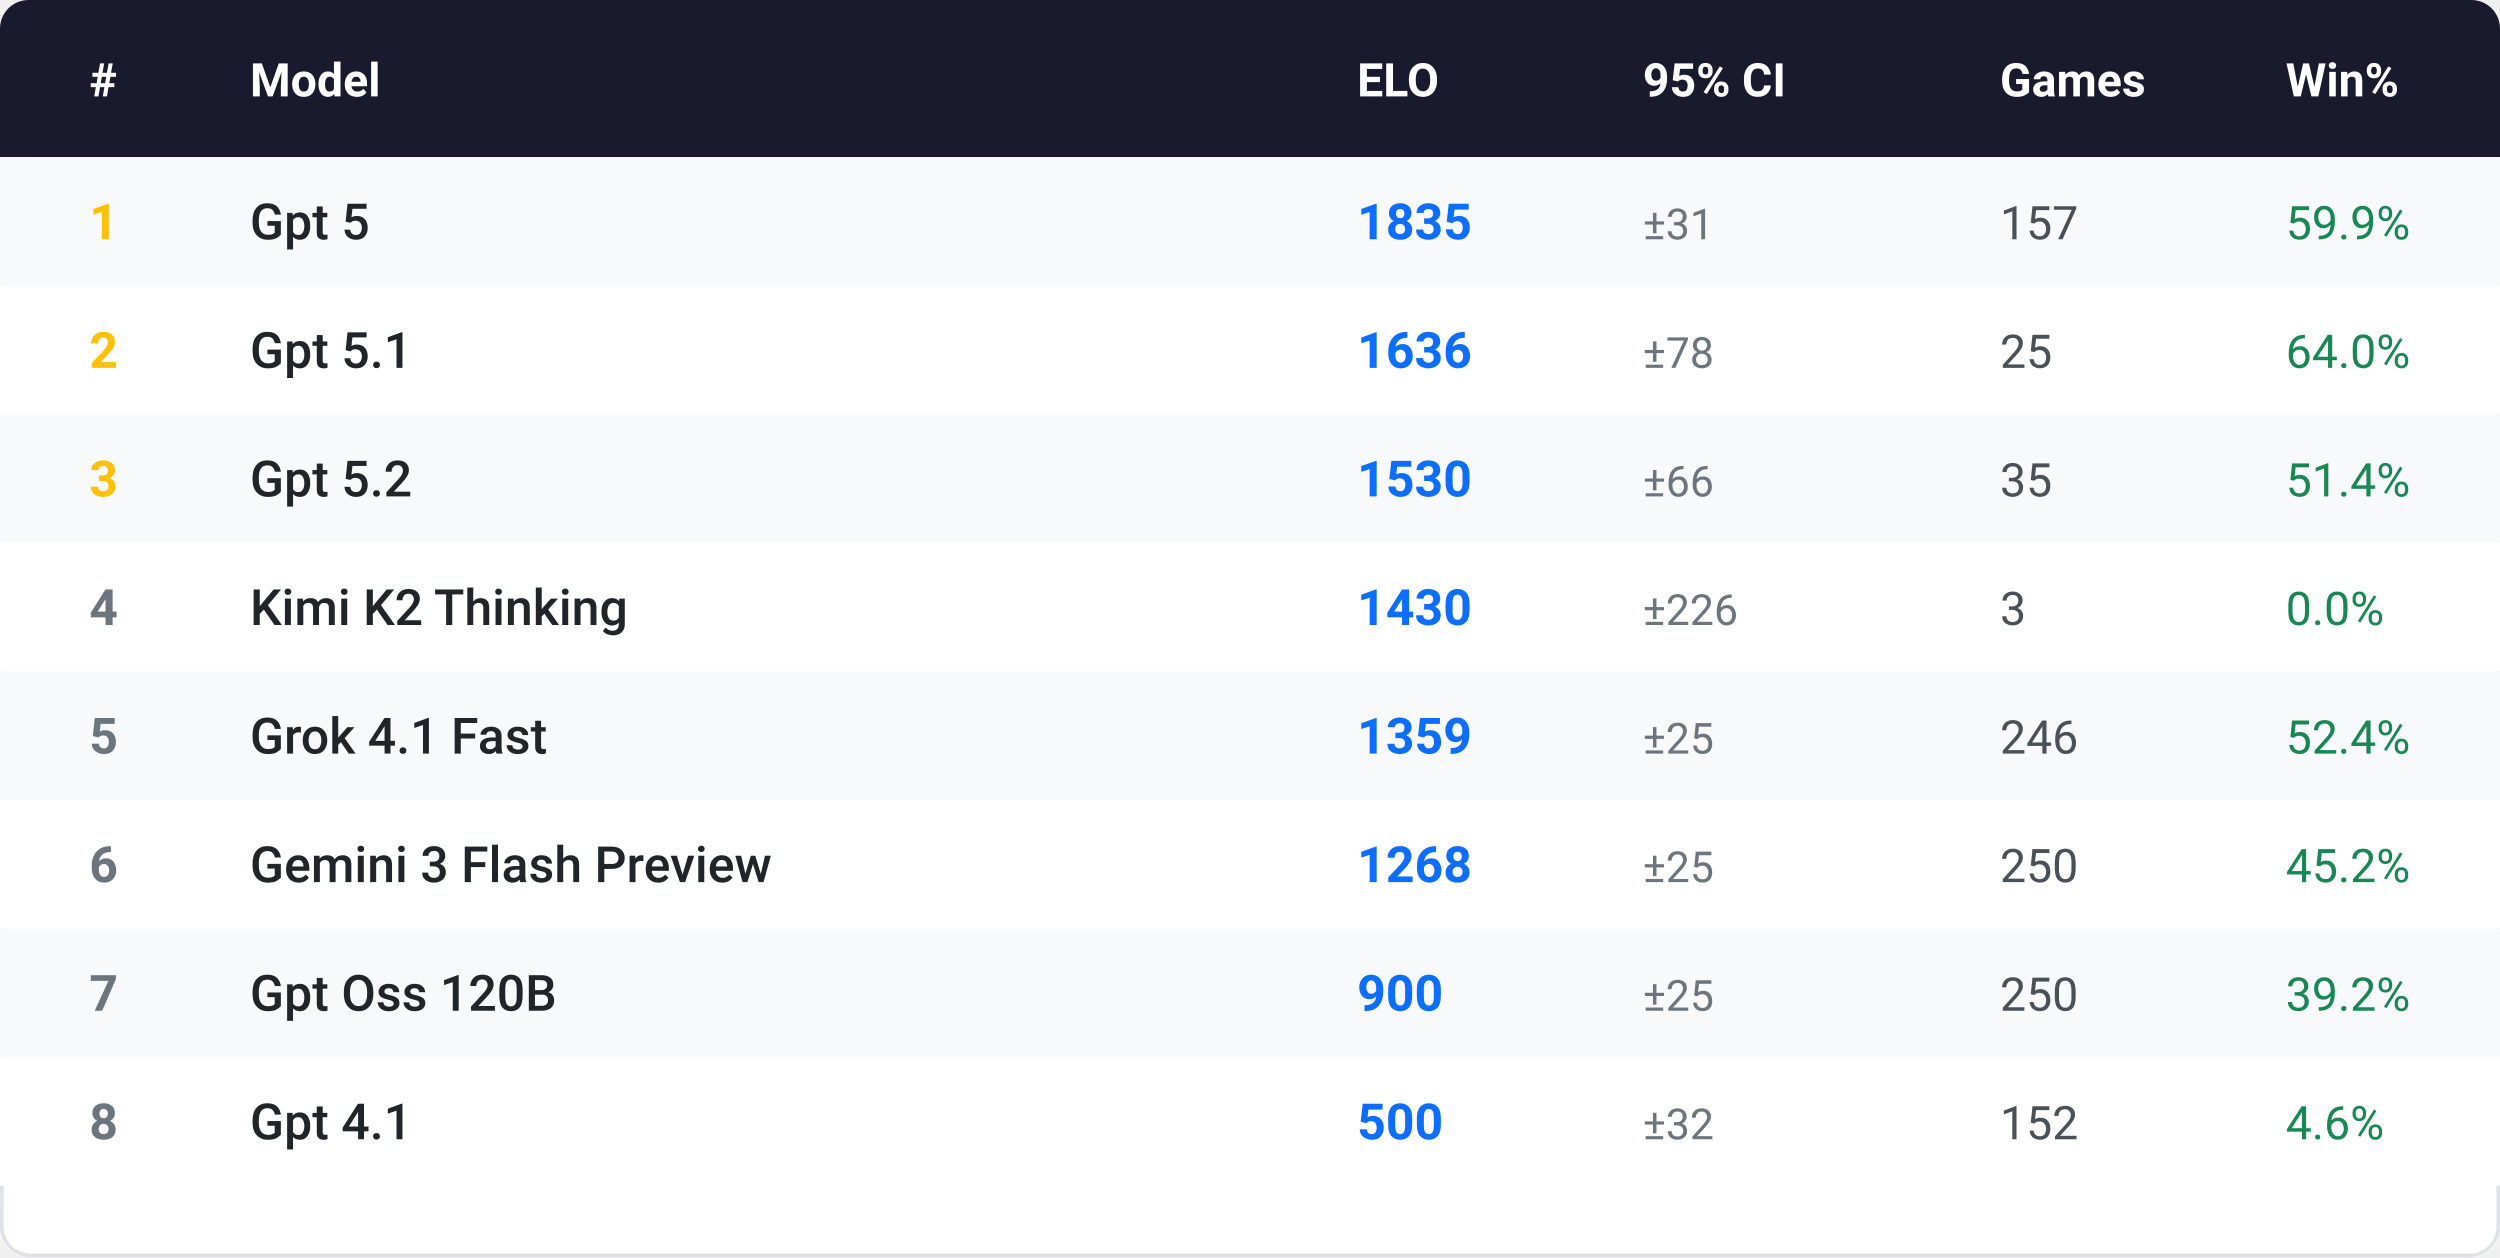
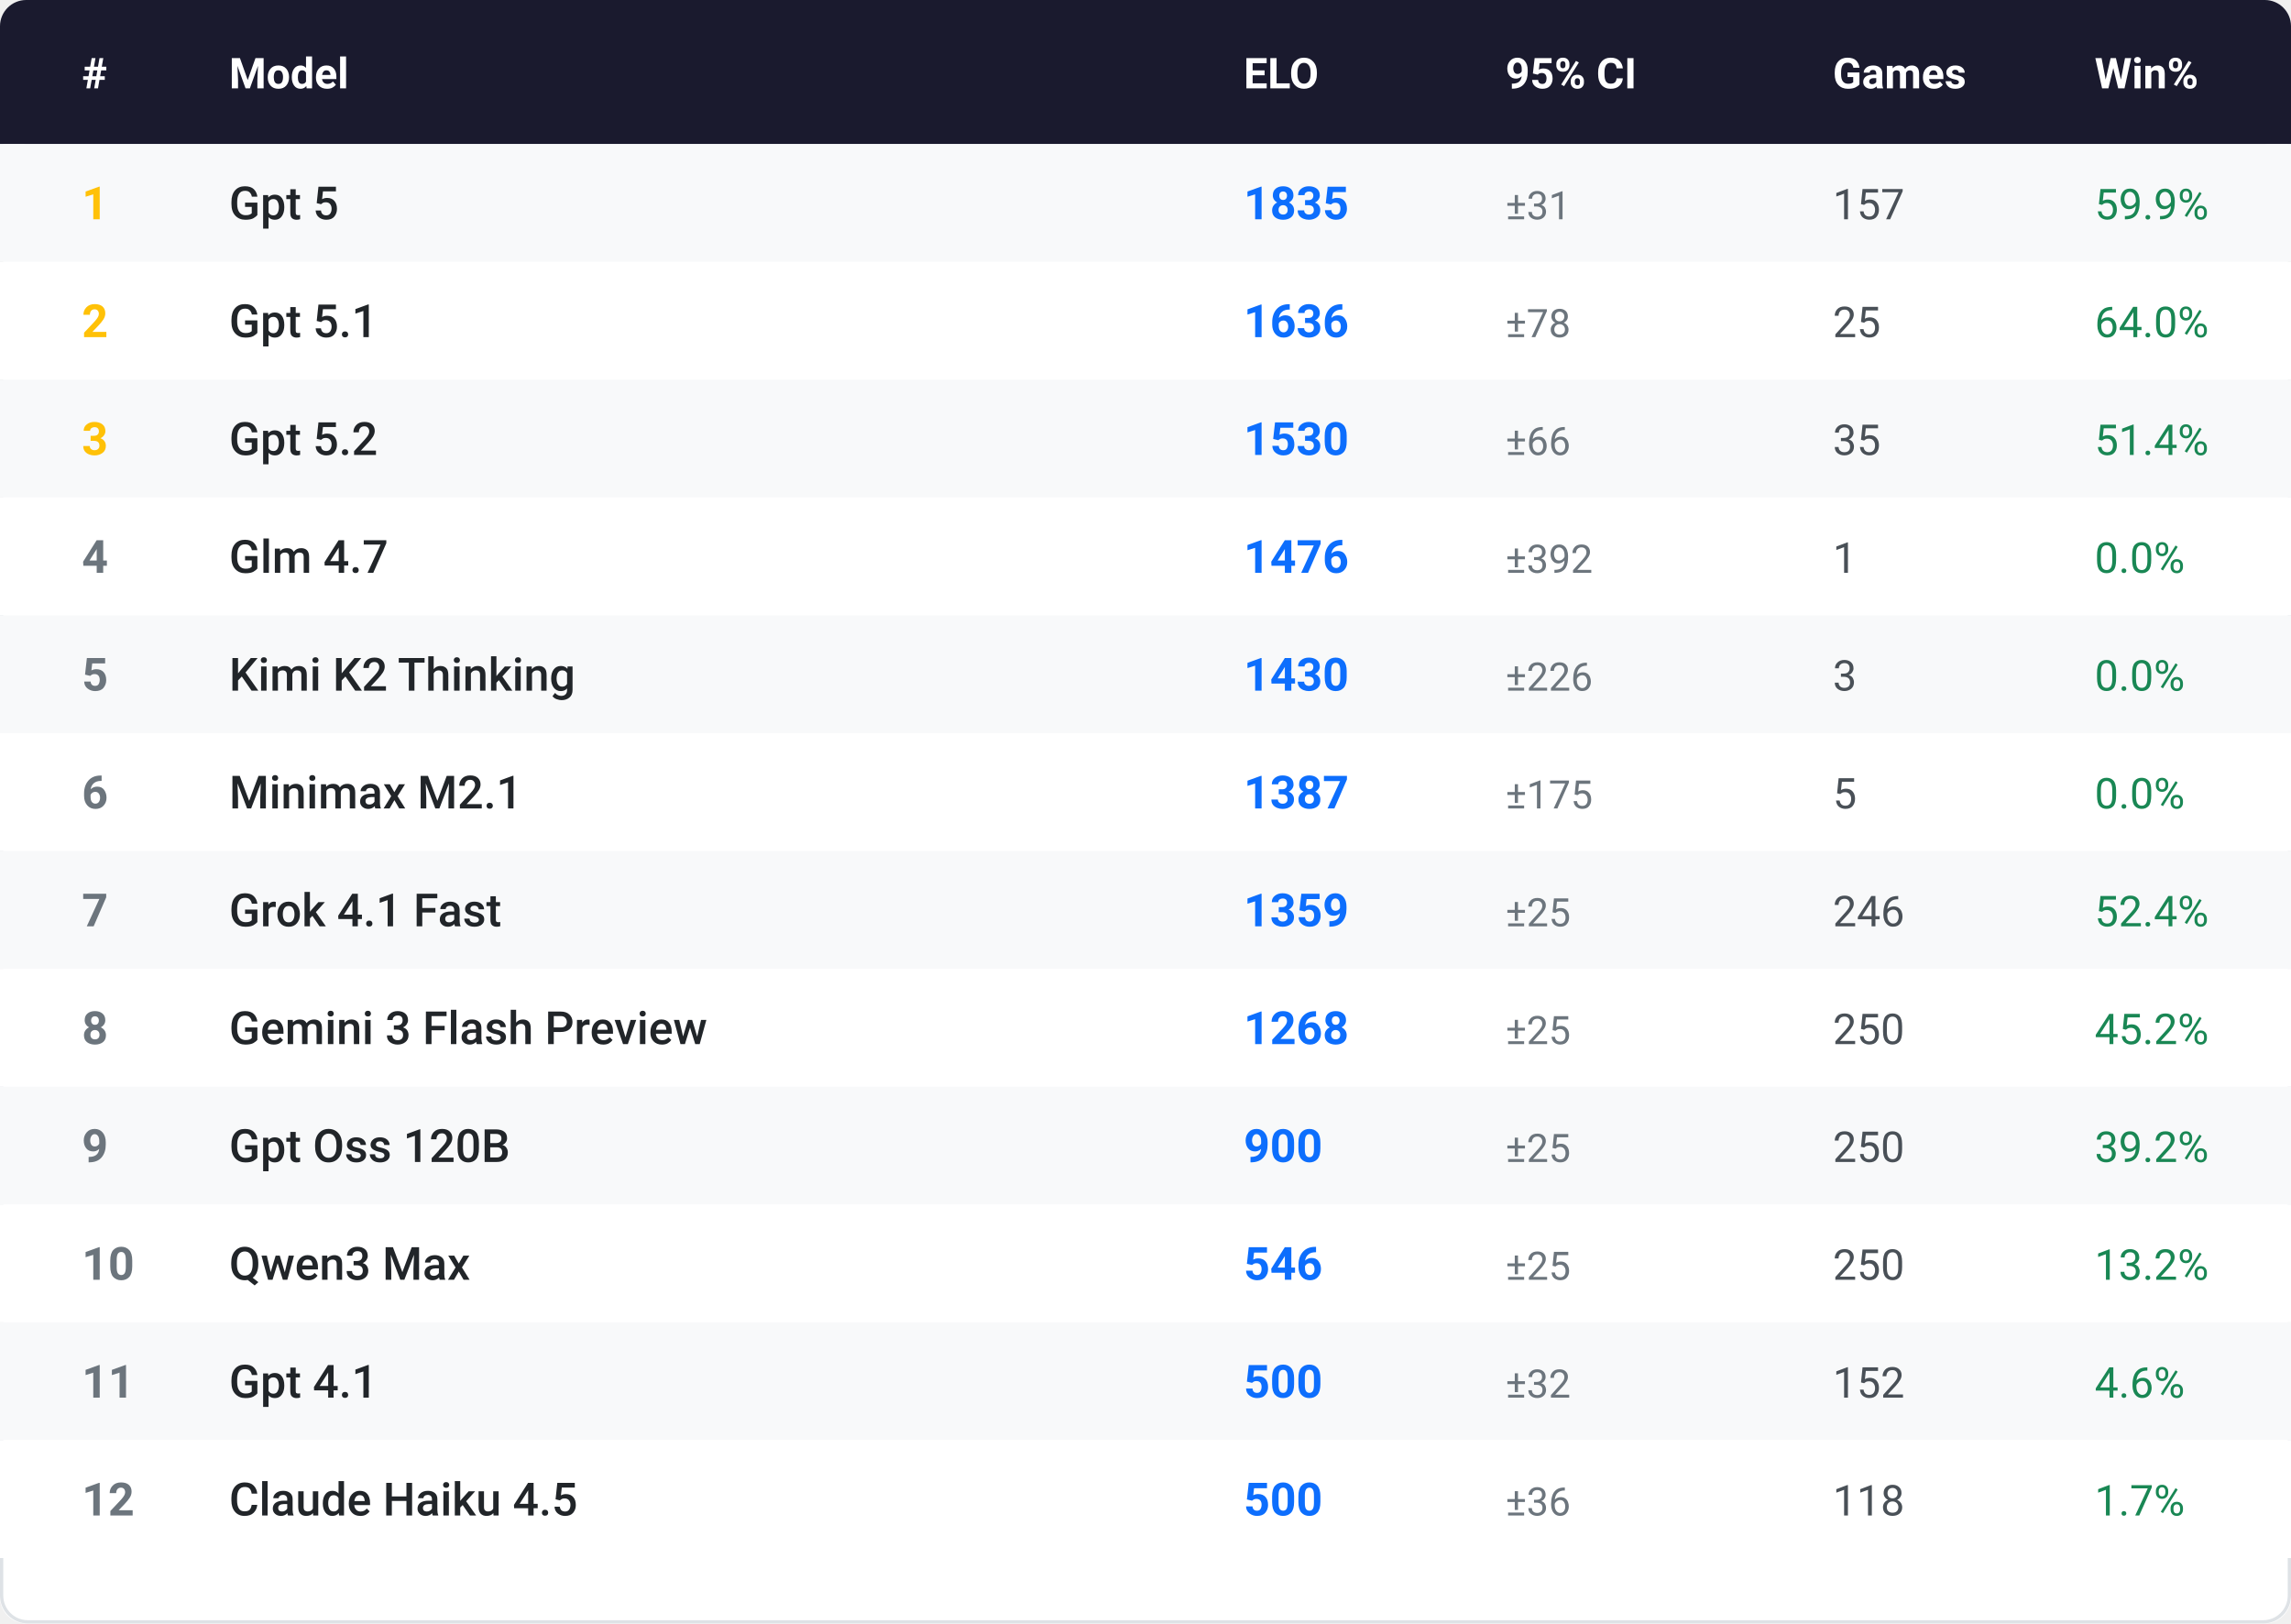
- <svg xmlns="http://www.w3.org/2000/svg" width="700" height="352" viewBox="0 0 700 352">
+ <svg xmlns="http://www.w3.org/2000/svg" width="700" height="496" viewBox="0 0 700 496">
  <defs>
    <style>
      .bg { fill: #ffffff; }
      .header-bg { fill: #1a1a2e; }
      .row-even { fill: #f8f9fa; }
      .row-odd { fill: #ffffff; }
      .header-text { font-family: -apple-system, BlinkMacSystemFont, 'Segoe UI', Roboto, Arial, sans-serif; font-size: 13px; font-weight: 600; fill: #ffffff; }
      .rank { font-family: -apple-system, BlinkMacSystemFont, 'Segoe UI', Roboto, Arial, sans-serif; font-size: 14px; font-weight: 700; fill: #6c757d; }
      .rank-top { fill: #ffc107; }
      .model { font-family: -apple-system, BlinkMacSystemFont, 'Segoe UI', Roboto, Arial, sans-serif; font-size: 14px; font-weight: 500; fill: #212529; }
      .elo { font-family: -apple-system, BlinkMacSystemFont, 'Segoe UI', Roboto, Arial, sans-serif; font-size: 14px; font-weight: 700; fill: #0d6efd; }
      .ci { font-family: -apple-system, BlinkMacSystemFont, 'Segoe UI', Roboto, Arial, sans-serif; font-size: 12px; fill: #6c757d; }
      .games { font-family: -apple-system, BlinkMacSystemFont, 'Segoe UI', Roboto, Arial, sans-serif; font-size: 13px; fill: #495057; }
      .winrate { font-family: -apple-system, BlinkMacSystemFont, 'Segoe UI', Roboto, Arial, sans-serif; font-size: 13px; fill: #198754; }
      .border { stroke: #dee2e6; stroke-width: 1; fill: none; }
    </style>
  </defs>
-   <rect class="bg" width="700" height="352" rx="8" />
-   <rect class="border" x="0.5" y="0.5" width="699" height="351" rx="8" />
+   <rect class="bg" width="700" height="496" rx="8" />
+   <rect class="border" x="0.5" y="0.5" width="699" height="495" rx="8" />
  <rect class="header-bg" width="700" height="44" rx="8" />
  <rect class="header-bg" y="8" width="700" height="36" />
  <text x="25" y="27.0" class="header-text">#</text>
  <text x="70" y="27.0" class="header-text">Model</text>
  <text x="380" y="27.0" class="header-text">ELO</text>
  <text x="460" y="27.0" class="header-text">95% CI</text>
  <text x="560" y="27.0" class="header-text">Games</text>
  <text x="640" y="27.0" class="header-text">Win%</text>
  <rect class="row-even" y="44" width="700" height="36" />
  <text x="25" y="67.0" class="rank rank-top">1</text>
  <text x="70" y="67.0" class="model">Gpt 5</text>
  <text x="380" y="67.0" class="elo">1835</text>
  <text x="460" y="67.0" class="ci">±31</text>
  <text x="560" y="67.0" class="games">157</text>
  <text x="640" y="67.0" class="winrate">59.9%</text>
  <rect class="row-odd" y="80" width="700" height="36" />
  <text x="25" y="103.0" class="rank rank-top">2</text>
  <text x="70" y="103.0" class="model">Gpt 5.1</text>
  <text x="380" y="103.0" class="elo">1636</text>
  <text x="460" y="103.0" class="ci">±78</text>
  <text x="560" y="103.0" class="games">25</text>
  <text x="640" y="103.0" class="winrate">64.0%</text>
  <rect class="row-even" y="116" width="700" height="36" />
  <text x="25" y="139.0" class="rank rank-top">3</text>
  <text x="70" y="139.0" class="model">Gpt 5.2</text>
  <text x="380" y="139.0" class="elo">1530</text>
  <text x="460" y="139.0" class="ci">±66</text>
  <text x="560" y="139.0" class="games">35</text>
  <text x="640" y="139.0" class="winrate">51.4%</text>
  <rect class="row-odd" y="152" width="700" height="36" />
  <text x="25" y="175.0" class="rank">4</text>
-   <text x="70" y="175.0" class="model">Kimi K2 Thinking</text>
-   <text x="380" y="175.0" class="elo">1430</text>
-   <text x="460" y="175.0" class="ci">±226</text>
-   <text x="560" y="175.0" class="games">3</text>
+   <text x="70" y="175.0" class="model">Glm 4.7</text>
+   <text x="380" y="175.0" class="elo">1476</text>
+   <text x="460" y="175.0" class="ci">±392</text>
+   <text x="560" y="175.0" class="games">1</text>
  <text x="640" y="175.0" class="winrate">0.0%</text>
  <rect class="row-even" y="188" width="700" height="36" />
  <text x="25" y="211.0" class="rank">5</text>
-   <text x="70" y="211.0" class="model">Grok 4.1 Fast</text>
-   <text x="380" y="211.0" class="elo">1359</text>
-   <text x="460" y="211.0" class="ci">±25</text>
-   <text x="560" y="211.0" class="games">246</text>
-   <text x="640" y="211.0" class="winrate">52.4%</text>
+   <text x="70" y="211.0" class="model">Kimi K2 Thinking</text>
+   <text x="380" y="211.0" class="elo">1430</text>
+   <text x="460" y="211.0" class="ci">±226</text>
+   <text x="560" y="211.0" class="games">3</text>
+   <text x="640" y="211.0" class="winrate">0.0%</text>
  <rect class="row-odd" y="224" width="700" height="36" />
  <text x="25" y="247.0" class="rank">6</text>
-   <text x="70" y="247.0" class="model">Gemini 3 Flash Preview</text>
-   <text x="380" y="247.0" class="elo">1268</text>
-   <text x="460" y="247.0" class="ci">±25</text>
-   <text x="560" y="247.0" class="games">250</text>
-   <text x="640" y="247.0" class="winrate">45.2%</text>
+   <text x="70" y="247.0" class="model">Minimax M2.1</text>
+   <text x="380" y="247.0" class="elo">1387</text>
+   <text x="460" y="247.0" class="ci">±175</text>
+   <text x="560" y="247.0" class="games">5</text>
+   <text x="640" y="247.0" class="winrate">0.0%</text>
  <rect class="row-even" y="260" width="700" height="36" />
  <text x="25" y="283.0" class="rank">7</text>
-   <text x="70" y="283.0" class="model">Gpt Oss 120B</text>
-   <text x="380" y="283.0" class="elo">900</text>
+   <text x="70" y="283.0" class="model">Grok 4.1 Fast</text>
+   <text x="380" y="283.0" class="elo">1359</text>
  <text x="460" y="283.0" class="ci">±25</text>
-   <text x="560" y="283.0" class="games">250</text>
-   <text x="640" y="283.0" class="winrate">39.2%</text>
+   <text x="560" y="283.0" class="games">246</text>
+   <text x="640" y="283.0" class="winrate">52.4%</text>
  <rect class="row-odd" y="296" width="700" height="36" />
  <text x="25" y="319.0" class="rank">8</text>
-   <text x="70" y="319.0" class="model">Gpt 4.1</text>
-   <text x="380" y="319.0" class="elo">500</text>
-   <text x="460" y="319.0" class="ci">±32</text>
-   <text x="560" y="319.0" class="games">152</text>
-   <text x="640" y="319.0" class="winrate">4.6%</text>
+   <text x="70" y="319.0" class="model">Gemini 3 Flash Preview</text>
+   <text x="380" y="319.0" class="elo">1268</text>
+   <text x="460" y="319.0" class="ci">±25</text>
+   <text x="560" y="319.0" class="games">250</text>
+   <text x="640" y="319.0" class="winrate">45.2%</text>
+   <rect class="row-even" y="332" width="700" height="36" />
+   <text x="25" y="355.0" class="rank">9</text>
+   <text x="70" y="355.0" class="model">Gpt Oss 120B</text>
+   <text x="380" y="355.0" class="elo">900</text>
+   <text x="460" y="355.0" class="ci">±25</text>
+   <text x="560" y="355.0" class="games">250</text>
+   <text x="640" y="355.0" class="winrate">39.2%</text>
+   <rect class="row-odd" y="368" width="700" height="36" />
+   <text x="25" y="391.0" class="rank">10</text>
+   <text x="70" y="391.0" class="model">Qwen3 Max</text>
+   <text x="380" y="391.0" class="elo">546</text>
+   <text x="460" y="391.0" class="ci">±25</text>
+   <text x="560" y="391.0" class="games">250</text>
+   <text x="640" y="391.0" class="winrate">13.2%</text>
+   <rect class="row-even" y="404" width="700" height="36" />
+   <text x="25" y="427.0" class="rank">11</text>
+   <text x="70" y="427.0" class="model">Gpt 4.1</text>
+   <text x="380" y="427.0" class="elo">500</text>
+   <text x="460" y="427.0" class="ci">±32</text>
+   <text x="560" y="427.0" class="games">152</text>
+   <text x="640" y="427.0" class="winrate">4.6%</text>
+   <rect class="row-odd" y="440" width="700" height="36" />
+   <text x="25" y="463.0" class="rank">12</text>
+   <text x="70" y="463.0" class="model">Claude Haiku 4.5</text>
+   <text x="380" y="463.0" class="elo">500</text>
+   <text x="460" y="463.0" class="ci">±36</text>
+   <text x="560" y="463.0" class="games">118</text>
+   <text x="640" y="463.0" class="winrate">1.7%</text>
</svg>
